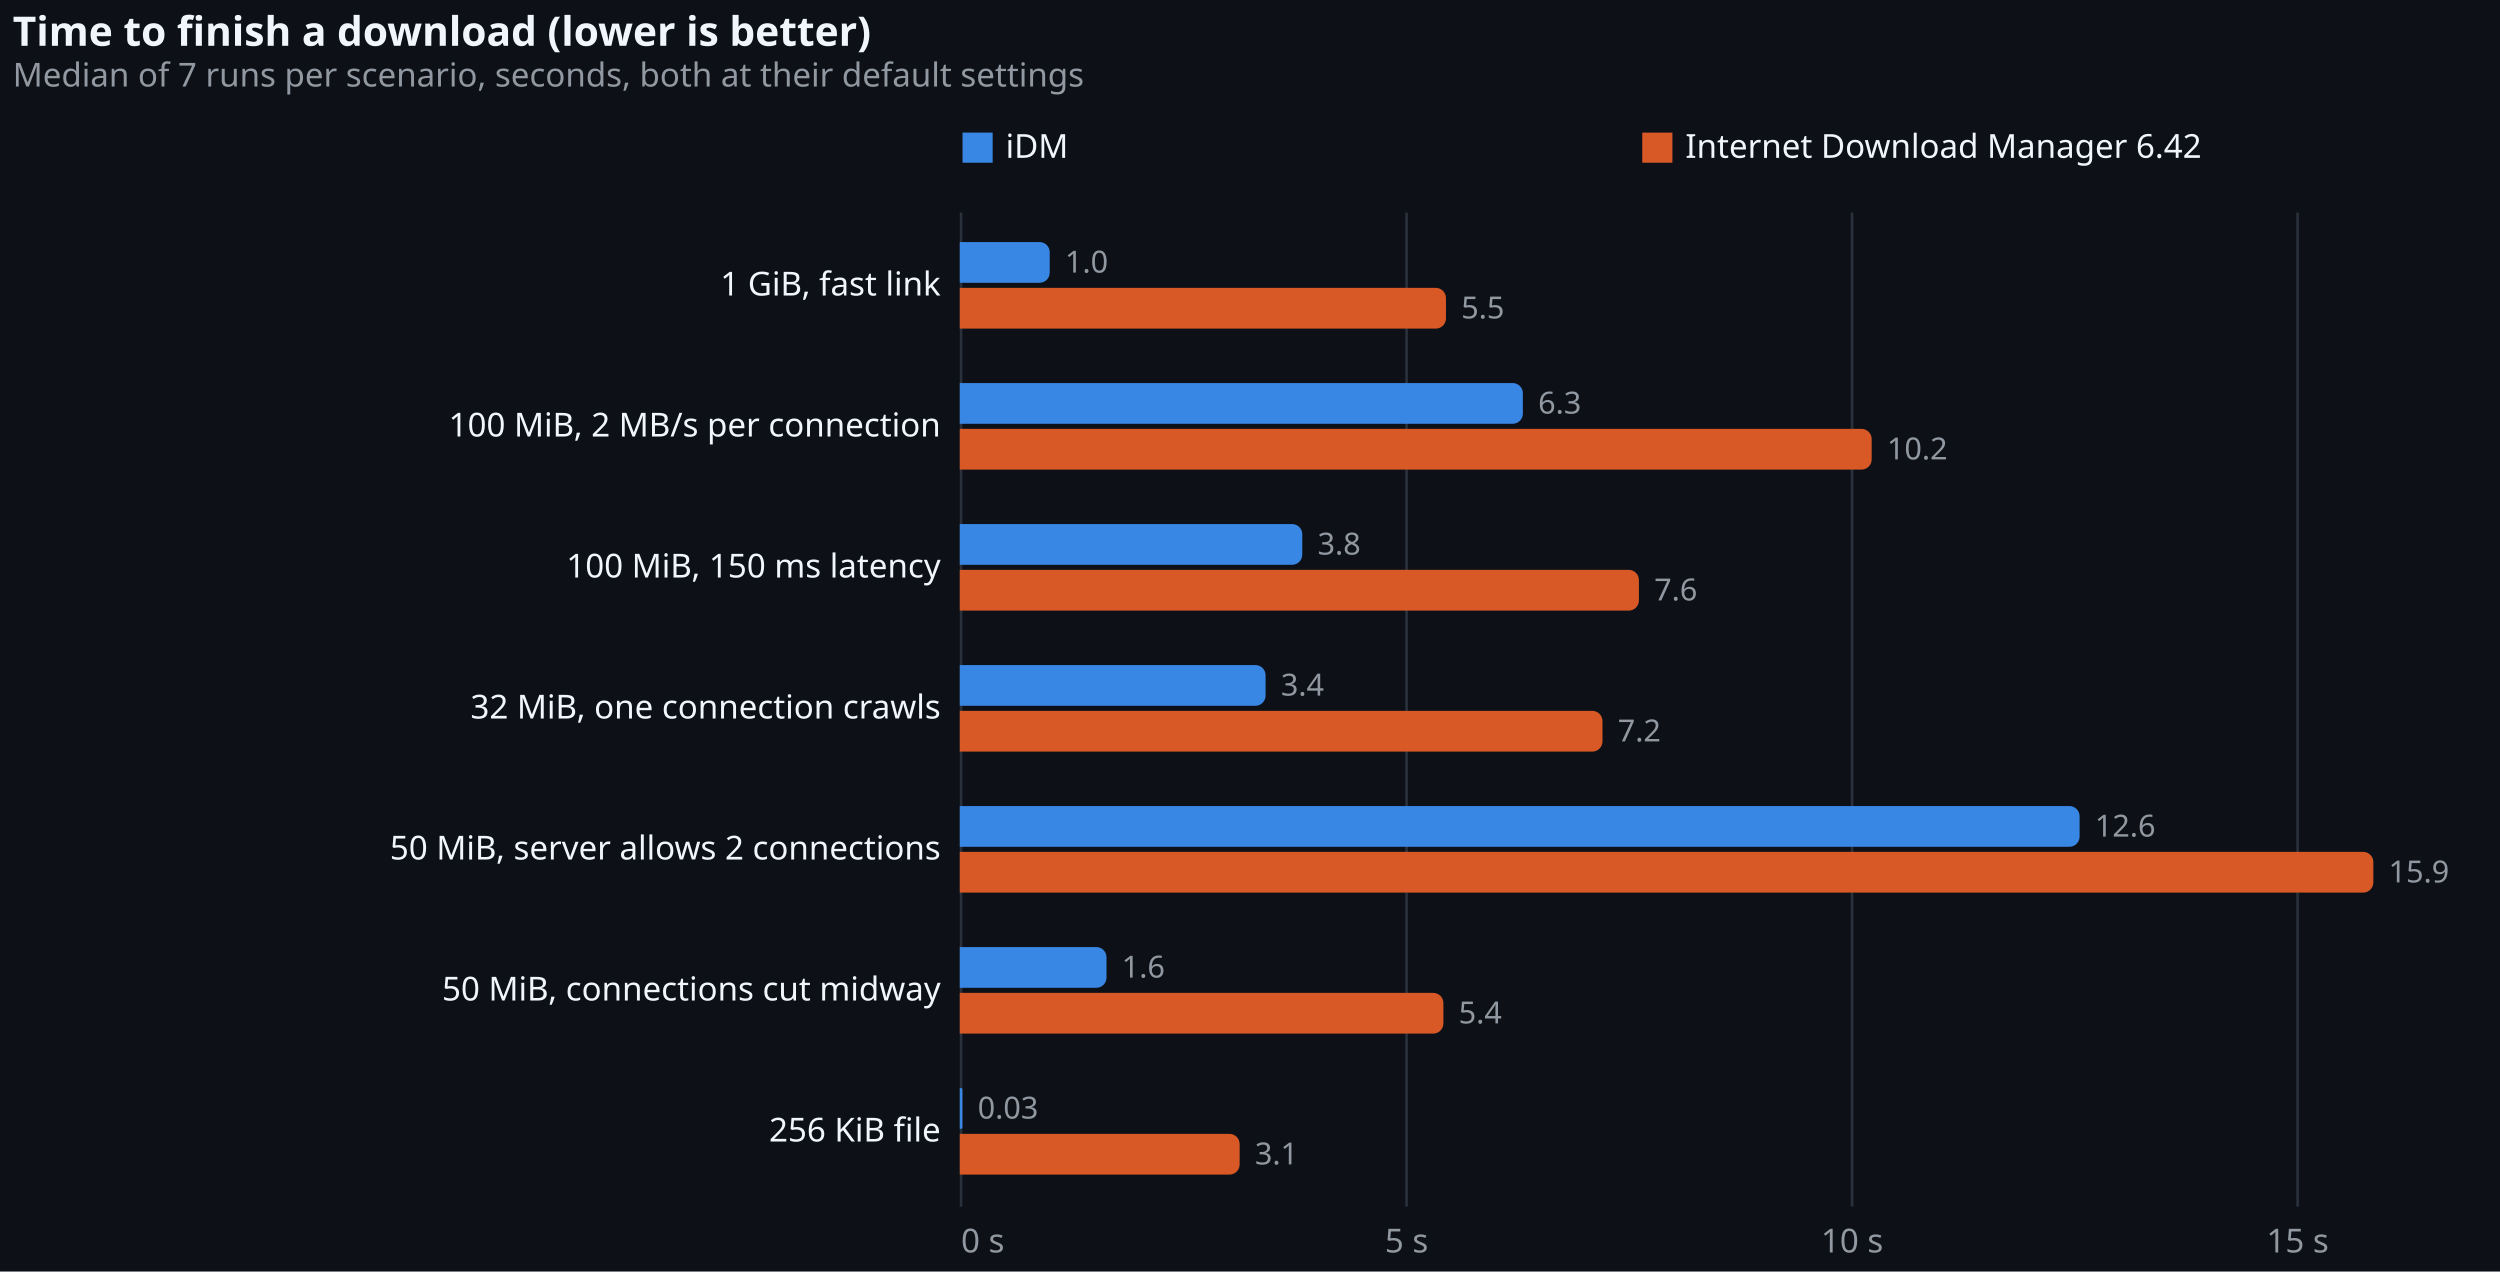
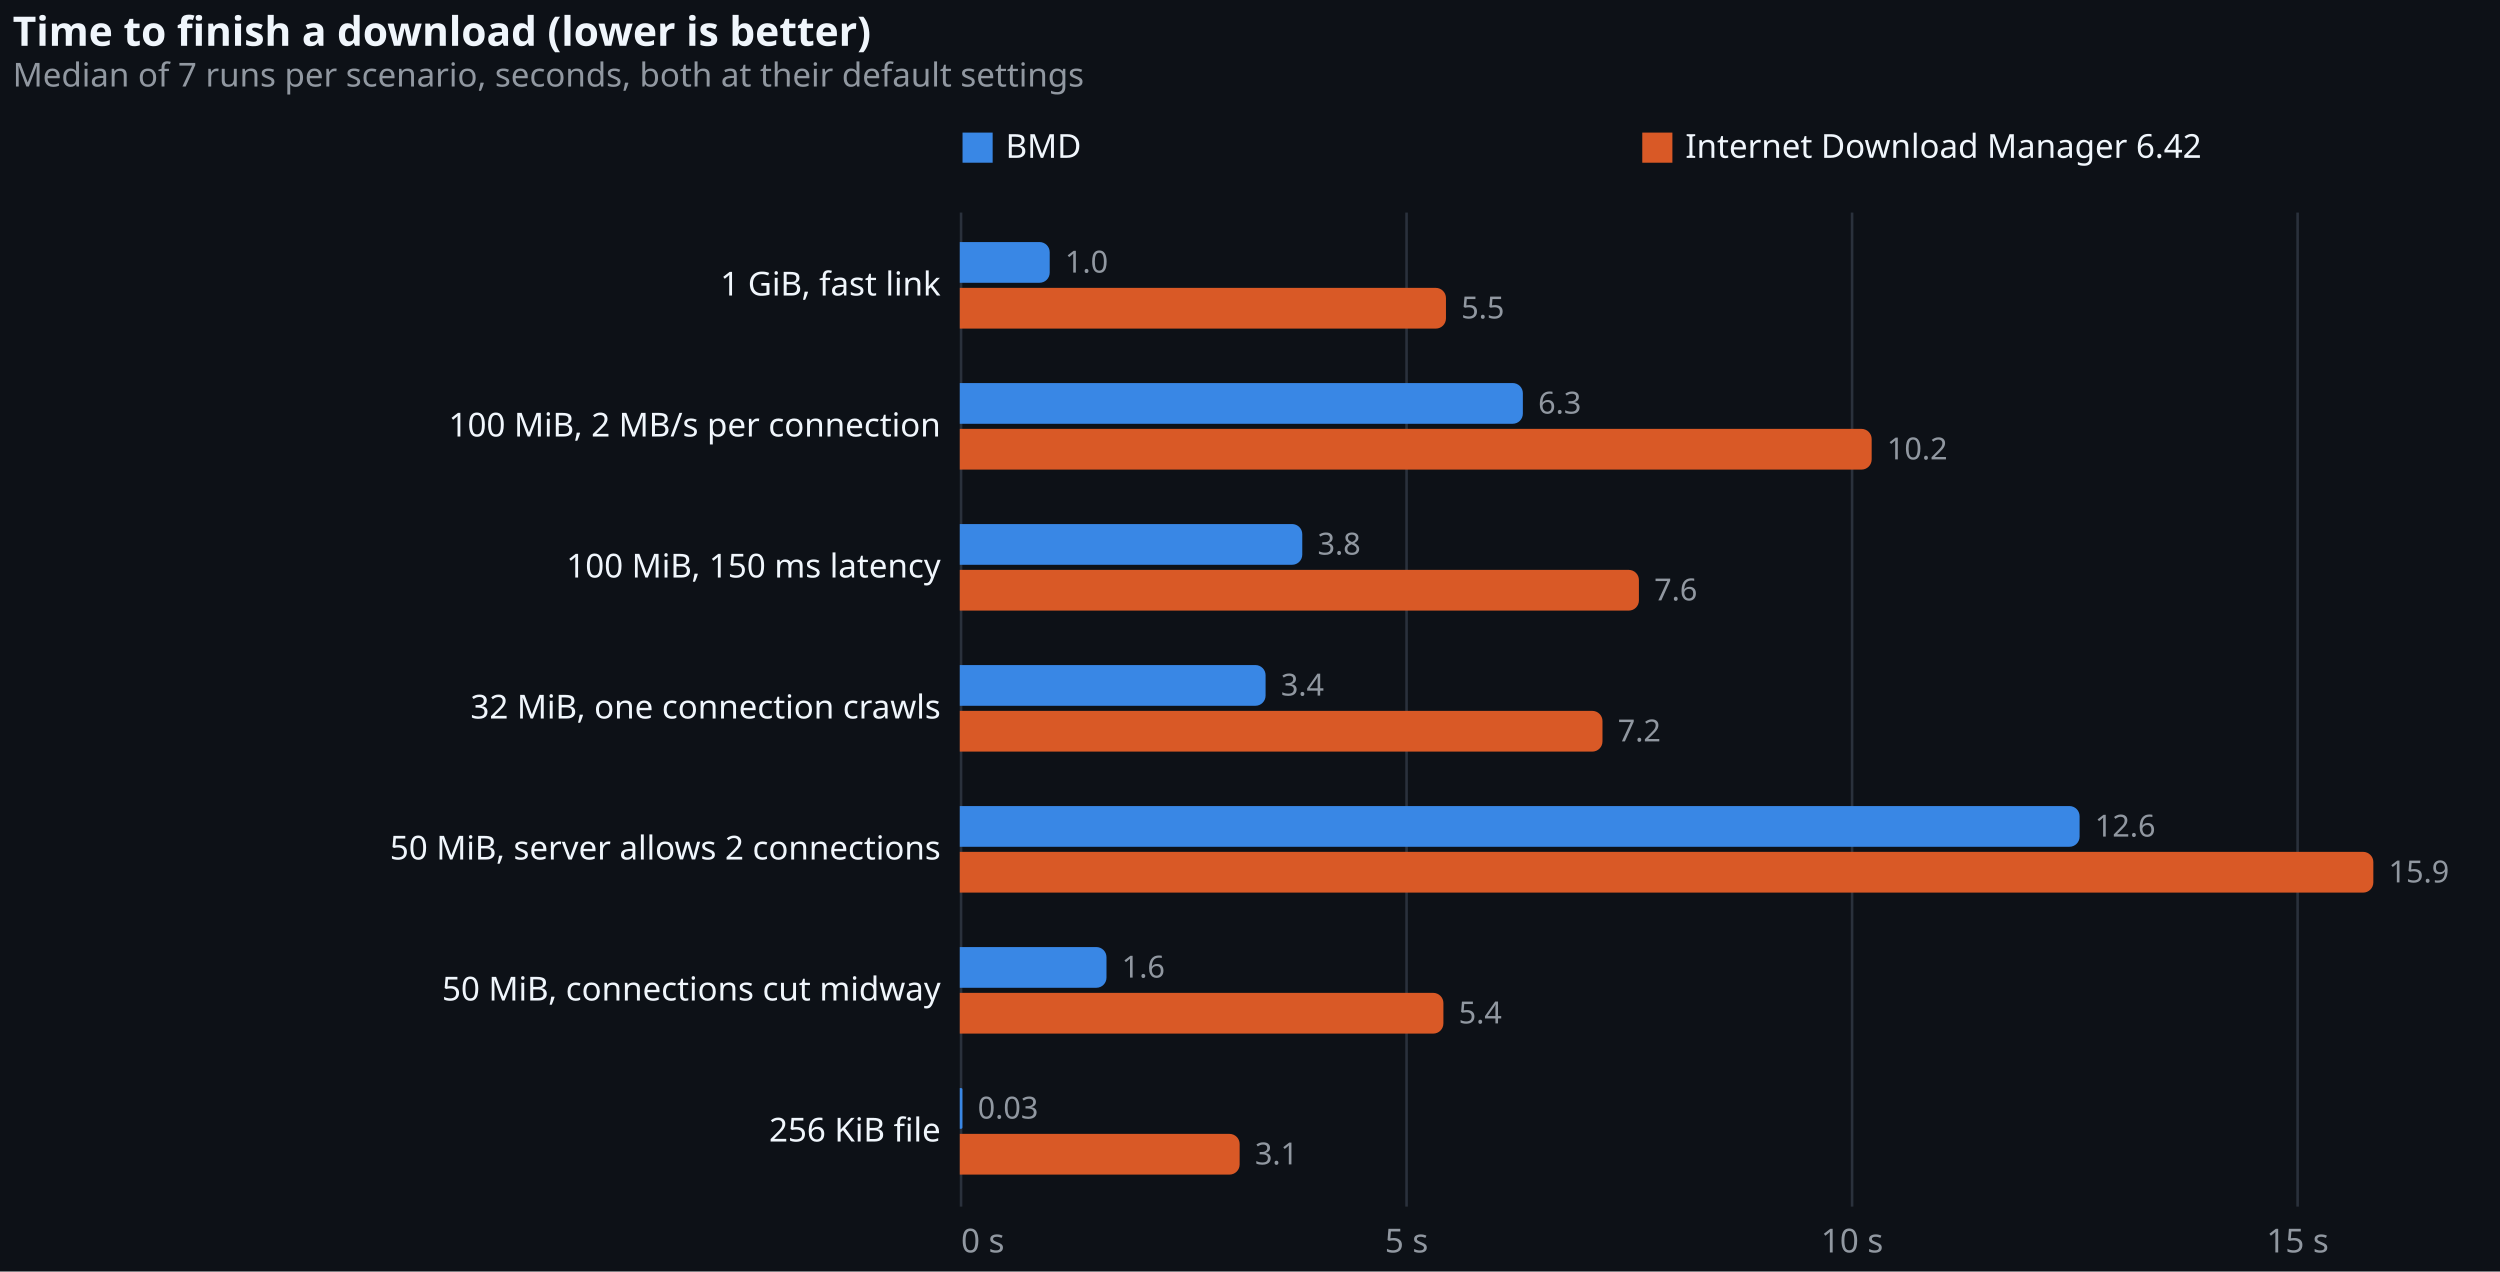
<svg xmlns="http://www.w3.org/2000/svg" version="1.1" class="marks" width="982" height="499.462" viewBox="0 0 982 499.462">
  <rect width="982" height="499.462" fill="#0d1117" />
  <g fill="none" stroke-miterlimit="4" transform="translate(377,83)">
    <g class="mark-group role-frame root" role="graphics-object" aria-roledescription="group mark container">
      <g transform="translate(0,0)">
        <path class="background" aria-hidden="true" d="M0,0h560v390.462h-560Z" />
        <g>
          <g class="mark-group role-axis" aria-hidden="true">
            <g transform="translate(0.5,390.9615)">
              <path class="background" aria-hidden="true" d="M0,0h0v0h0Z" pointer-events="none" />
              <g>
                <g class="mark-rule role-axis-grid" pointer-events="none">
                  <line transform="translate(0,0)" x2="0" y2="-390.462" stroke="#2a313c" stroke-width="1" opacity="1" />
                  <line transform="translate(175,0)" x2="0" y2="-390.462" stroke="#2a313c" stroke-width="1" opacity="1" />
                  <line transform="translate(350,0)" x2="0" y2="-390.462" stroke="#2a313c" stroke-width="1" opacity="1" />
                  <line transform="translate(525,0)" x2="0" y2="-390.462" stroke="#2a313c" stroke-width="1" opacity="1" />
                </g>
              </g>
              <path class="foreground" aria-hidden="true" d="" pointer-events="none" display="none" />
            </g>
          </g>
          <g class="mark-group role-axis" role="graphics-symbol" aria-roledescription="axis" aria-label="X-axis for a linear scale with values from 0 to 16">
            <g transform="translate(0.5,390.9615)">
              <path class="background" aria-hidden="true" d="M0,0h0v0h0Z" pointer-events="none" />
              <g>
                <g class="mark-text role-axis-label" pointer-events="none">
                  <text text-anchor="start" transform="translate(0,18)" font-family="-apple-system, 'Segoe UI', 'Noto Sans', Helvetica, Arial, sans-serif" font-size="13px" fill="#9198a1" opacity="1">0 s</text>
                  <text text-anchor="middle" transform="translate(175,18)" font-family="-apple-system, 'Segoe UI', 'Noto Sans', Helvetica, Arial, sans-serif" font-size="13px" fill="#9198a1" opacity="1">5 s</text>
                  <text text-anchor="middle" transform="translate(350,18)" font-family="-apple-system, 'Segoe UI', 'Noto Sans', Helvetica, Arial, sans-serif" font-size="13px" fill="#9198a1" opacity="1">10 s</text>
                  <text text-anchor="middle" transform="translate(525,18)" font-family="-apple-system, 'Segoe UI', 'Noto Sans', Helvetica, Arial, sans-serif" font-size="13px" fill="#9198a1" opacity="1">15 s</text>
                </g>
              </g>
              <path class="foreground" aria-hidden="true" d="" pointer-events="none" display="none" />
            </g>
          </g>
          <g class="mark-group role-axis" role="graphics-symbol" aria-roledescription="axis" aria-label="Y-axis for a discrete scale with 7 values: 1 GiB, fast link, 100 MiB, 2 MB/s per connection, 100 MiB, 150 ms latency, 32 MiB, one connection crawls, 50 MiB, server allows 2 connections, 50 MiB, connections cut midway, 256 KiB file">
            <g transform="translate(0.5,0.5)">
              <path class="background" aria-hidden="true" d="M0,0h0v0h0Z" pointer-events="none" />
              <g>
                <g class="mark-text role-axis-label" pointer-events="none">
                  <text text-anchor="end" transform="translate(-8,32.57692)" font-family="-apple-system, 'Segoe UI', 'Noto Sans', Helvetica, Arial, sans-serif" font-size="13px" fill="#f0f6fc" opacity="1">1 GiB, fast link</text>
                  <text text-anchor="end" transform="translate(-8,87.96154)" font-family="-apple-system, 'Segoe UI', 'Noto Sans', Helvetica, Arial, sans-serif" font-size="13px" fill="#f0f6fc" opacity="1">100 MiB, 2 MB/s per connection</text>
                  <text text-anchor="end" transform="translate(-8,143.3462)" font-family="-apple-system, 'Segoe UI', 'Noto Sans', Helvetica, Arial, sans-serif" font-size="13px" fill="#f0f6fc" opacity="1">100 MiB, 150 ms latency</text>
                  <text text-anchor="end" transform="translate(-8,198.7308)" font-family="-apple-system, 'Segoe UI', 'Noto Sans', Helvetica, Arial, sans-serif" font-size="13px" fill="#f0f6fc" opacity="1">32 MiB, one connection crawls</text>
                  <text text-anchor="end" transform="translate(-8,254.1154)" font-family="-apple-system, 'Segoe UI', 'Noto Sans', Helvetica, Arial, sans-serif" font-size="13px" fill="#f0f6fc" opacity="1">50 MiB, server allows 2 connections</text>
                  <text text-anchor="end" transform="translate(-8,309.5)" font-family="-apple-system, 'Segoe UI', 'Noto Sans', Helvetica, Arial, sans-serif" font-size="13px" fill="#f0f6fc" opacity="1">50 MiB, connections cut midway</text>
                  <text text-anchor="end" transform="translate(-8,364.8846)" font-family="-apple-system, 'Segoe UI', 'Noto Sans', Helvetica, Arial, sans-serif" font-size="13px" fill="#f0f6fc" opacity="1">256 KiB file</text>
                </g>
              </g>
              <path class="foreground" aria-hidden="true" d="" pointer-events="none" display="none" />
            </g>
          </g>
          <g class="mark-group role-scope" role="graphics-object" aria-roledescription="group mark container">
            <g transform="translate(0,12.07692)">
              <path class="background" aria-hidden="true" d="M0,0L31.327,0C33.535,0,35.327,1.792,35.327,4L35.327,12C35.327,14.208,33.535,16,31.327,16L0,16C0,16,0,16,0,16L0,0C0,0,0,0,0,0Z" />
              <g clip-path="url(#clip15)">
                <g class="mark-group role-scope" role="graphics-object" aria-roledescription="group mark container">
                  <g transform="translate(0,0)">
                    <path class="background" aria-hidden="true" d="M0,0h0v16h0Z" />
                    <g>
                      <g class="mark-rect role-mark layer_0_marks" role="graphics-object" aria-roledescription="rect mark container">
-                         <path aria-label="seconds: 1.00935; scenario: 1 GiB, fast link; client: iDM" role="graphics-symbol" aria-roledescription="bar" d="M0,0h35.327v16h-35.327Z" fill="#3987e5" />
+                         <path aria-label="seconds: 1.00935; scenario: 1 GiB, fast link; client: BMD" role="graphics-symbol" aria-roledescription="bar" d="M0,0h35.327v16h-35.327Z" fill="#3987e5" />
                      </g>
                    </g>
                    <path class="foreground" aria-hidden="true" d="" display="none" />
                  </g>
                </g>
              </g>
              <path class="foreground" aria-hidden="true" d="" display="none" />
            </g>
            <g transform="translate(0,30.07692)">
              <path class="background" aria-hidden="true" d="M0,0L186.973,0C189.181,0,190.973,1.792,190.973,4L190.973,12C190.973,14.208,189.181,16,186.973,16L0,16C0,16,0,16,0,16L0,0C0,0,0,0,0,0Z" />
              <g clip-path="url(#clip16)">
                <g class="mark-group role-scope" role="graphics-object" aria-roledescription="group mark container">
                  <g transform="translate(0,0)">
                    <path class="background" aria-hidden="true" d="M0,0h0v16h0Z" />
                    <g>
                      <g class="mark-rect role-mark layer_0_marks" role="graphics-object" aria-roledescription="rect mark container">
                        <path aria-label="seconds: 5.45638; scenario: 1 GiB, fast link; client: Internet Download Manager 6.42" role="graphics-symbol" aria-roledescription="bar" d="M0,0h190.973v16h-190.973Z" fill="#d95926" />
                      </g>
                    </g>
                    <path class="foreground" aria-hidden="true" d="" display="none" />
                  </g>
                </g>
              </g>
              <path class="foreground" aria-hidden="true" d="" display="none" />
            </g>
            <g transform="translate(0,67.46154)">
              <path class="background" aria-hidden="true" d="M0,0L217.181,0C219.389,0,221.181,1.792,221.181,4L221.181,12C221.181,14.208,219.389,16,217.181,16L0,16C0,16,0,16,0,16L0,0C0,0,0,0,0,0Z" />
              <g clip-path="url(#clip17)">
                <g class="mark-group role-scope" role="graphics-object" aria-roledescription="group mark container">
                  <g transform="translate(0,0)">
                    <path class="background" aria-hidden="true" d="M0,0h0v16h0Z" />
                    <g>
                      <g class="mark-rect role-mark layer_0_marks" role="graphics-object" aria-roledescription="rect mark container">
-                         <path aria-label="seconds: 6.31947; scenario: 100 MiB, 2 MB/s per connection; client: iDM" role="graphics-symbol" aria-roledescription="bar" d="M0,0h221.181v16h-221.181Z" fill="#3987e5" />
+                         <path aria-label="seconds: 6.31947; scenario: 100 MiB, 2 MB/s per connection; client: BMD" role="graphics-symbol" aria-roledescription="bar" d="M0,0h221.181v16h-221.181Z" fill="#3987e5" />
                      </g>
                    </g>
                    <path class="foreground" aria-hidden="true" d="" display="none" />
                  </g>
                </g>
              </g>
              <path class="foreground" aria-hidden="true" d="" display="none" />
            </g>
            <g transform="translate(0,85.46154)">
              <path class="background" aria-hidden="true" d="M0,0L354.192,0C356.399,0,358.192,1.792,358.192,4L358.192,12C358.192,14.208,356.399,16,354.192,16L0,16C0,16,0,16,0,16L0,0C0,0,0,0,0,0Z" />
              <g clip-path="url(#clip18)">
                <g class="mark-group role-scope" role="graphics-object" aria-roledescription="group mark container">
                  <g transform="translate(0,0)">
                    <path class="background" aria-hidden="true" d="M0,0h0v16h0Z" />
                    <g>
                      <g class="mark-rect role-mark layer_0_marks" role="graphics-object" aria-roledescription="rect mark container">
                        <path aria-label="seconds: 10.234; scenario: 100 MiB, 2 MB/s per connection; client: Internet Download Manager 6.42" role="graphics-symbol" aria-roledescription="bar" d="M0,0h358.192v16h-358.192Z" fill="#d95926" />
                      </g>
                    </g>
                    <path class="foreground" aria-hidden="true" d="" display="none" />
                  </g>
                </g>
              </g>
              <path class="foreground" aria-hidden="true" d="" display="none" />
            </g>
            <g transform="translate(0,122.8462)">
              <path class="background" aria-hidden="true" d="M0,0L130.531,0C132.739,0,134.531,1.792,134.531,4L134.531,12C134.531,14.208,132.739,16,130.531,16L0,16C0,16,0,16,0,16L0,0C0,0,0,0,0,0Z" />
              <g clip-path="url(#clip19)">
                <g class="mark-group role-scope" role="graphics-object" aria-roledescription="group mark container">
                  <g transform="translate(0,0)">
                    <path class="background" aria-hidden="true" d="M0,0h0v16h0Z" />
                    <g>
                      <g class="mark-rect role-mark layer_0_marks" role="graphics-object" aria-roledescription="rect mark container">
-                         <path aria-label="seconds: 3.84375; scenario: 100 MiB, 150 ms latency; client: iDM" role="graphics-symbol" aria-roledescription="bar" d="M0,0h134.531v16h-134.531Z" fill="#3987e5" />
+                         <path aria-label="seconds: 3.84375; scenario: 100 MiB, 150 ms latency; client: BMD" role="graphics-symbol" aria-roledescription="bar" d="M0,0h134.531v16h-134.531Z" fill="#3987e5" />
                      </g>
                    </g>
                    <path class="foreground" aria-hidden="true" d="" display="none" />
                  </g>
                </g>
              </g>
              <path class="foreground" aria-hidden="true" d="" display="none" />
            </g>
            <g transform="translate(0,140.8462)">
              <path class="background" aria-hidden="true" d="M0,0L262.767,0C264.975,0,266.767,1.792,266.767,4L266.767,12C266.767,14.208,264.975,16,262.767,16L0,16C0,16,0,16,0,16L0,0C0,0,0,0,0,0Z" />
              <g clip-path="url(#clip20)">
                <g class="mark-group role-scope" role="graphics-object" aria-roledescription="group mark container">
                  <g transform="translate(0,0)">
                    <path class="background" aria-hidden="true" d="M0,0h0v16h0Z" />
                    <g>
                      <g class="mark-rect role-mark layer_0_marks" role="graphics-object" aria-roledescription="rect mark container">
                        <path aria-label="seconds: 7.62191; scenario: 100 MiB, 150 ms latency; client: Internet Download Manager 6.42" role="graphics-symbol" aria-roledescription="bar" d="M0,0h266.767v16h-266.767Z" fill="#d95926" />
                      </g>
                    </g>
                    <path class="foreground" aria-hidden="true" d="" display="none" />
                  </g>
                </g>
              </g>
              <path class="foreground" aria-hidden="true" d="" display="none" />
            </g>
            <g transform="translate(0,178.2308)">
              <path class="background" aria-hidden="true" d="M0,0L116.122,0C118.329,0,120.122,1.792,120.122,4L120.122,12C120.122,14.208,118.329,16,116.122,16L0,16C0,16,0,16,0,16L0,0C0,0,0,0,0,0Z" />
              <g clip-path="url(#clip21)">
                <g class="mark-group role-scope" role="graphics-object" aria-roledescription="group mark container">
                  <g transform="translate(0,0)">
                    <path class="background" aria-hidden="true" d="M0,0h0v16h0Z" />
                    <g>
                      <g class="mark-rect role-mark layer_0_marks" role="graphics-object" aria-roledescription="rect mark container">
-                         <path aria-label="seconds: 3.43205; scenario: 32 MiB, one connection crawls; client: iDM" role="graphics-symbol" aria-roledescription="bar" d="M0,0h120.122v16h-120.122Z" fill="#3987e5" />
+                         <path aria-label="seconds: 3.43205; scenario: 32 MiB, one connection crawls; client: BMD" role="graphics-symbol" aria-roledescription="bar" d="M0,0h120.122v16h-120.122Z" fill="#3987e5" />
                      </g>
                    </g>
                    <path class="foreground" aria-hidden="true" d="" display="none" />
                  </g>
                </g>
              </g>
              <path class="foreground" aria-hidden="true" d="" display="none" />
            </g>
            <g transform="translate(0,196.2308)">
              <path class="background" aria-hidden="true" d="M0,0L248.454,0C250.661,0,252.454,1.792,252.454,4L252.454,12C252.454,14.208,250.661,16,248.454,16L0,16C0,16,0,16,0,16L0,0C0,0,0,0,0,0Z" />
              <g clip-path="url(#clip22)">
                <g class="mark-group role-scope" role="graphics-object" aria-roledescription="group mark container">
                  <g transform="translate(0,0)">
                    <path class="background" aria-hidden="true" d="M0,0h0v16h0Z" />
                    <g>
                      <g class="mark-rect role-mark layer_0_marks" role="graphics-object" aria-roledescription="rect mark container">
                        <path aria-label="seconds: 7.21296; scenario: 32 MiB, one connection crawls; client: Internet Download Manager 6.42" role="graphics-symbol" aria-roledescription="bar" d="M0,0h252.454v16h-252.454Z" fill="#d95926" />
                      </g>
                    </g>
                    <path class="foreground" aria-hidden="true" d="" display="none" />
                  </g>
                </g>
              </g>
              <path class="foreground" aria-hidden="true" d="" display="none" />
            </g>
            <g transform="translate(0,233.6154)">
              <path class="background" aria-hidden="true" d="M0,0L435.868,0C438.075,0,439.868,1.792,439.868,4L439.868,12C439.868,14.208,438.075,16,435.868,16L0,16C0,16,0,16,0,16L0,0C0,0,0,0,0,0Z" />
              <g clip-path="url(#clip23)">
                <g class="mark-group role-scope" role="graphics-object" aria-roledescription="group mark container">
                  <g transform="translate(0,0)">
                    <path class="background" aria-hidden="true" d="M0,0h0v16h0Z" />
                    <g>
                      <g class="mark-rect role-mark layer_0_marks" role="graphics-object" aria-roledescription="rect mark container">
-                         <path aria-label="seconds: 12.5677; scenario: 50 MiB, server allows 2 connections; client: iDM" role="graphics-symbol" aria-roledescription="bar" d="M0,0h439.868v16h-439.868Z" fill="#3987e5" />
+                         <path aria-label="seconds: 12.5677; scenario: 50 MiB, server allows 2 connections; client: BMD" role="graphics-symbol" aria-roledescription="bar" d="M0,0h439.868v16h-439.868Z" fill="#3987e5" />
                      </g>
                    </g>
                    <path class="foreground" aria-hidden="true" d="" display="none" />
                  </g>
                </g>
              </g>
              <path class="foreground" aria-hidden="true" d="" display="none" />
            </g>
            <g transform="translate(0,251.6154)">
              <path class="background" aria-hidden="true" d="M0,0L551.247,0C553.455,0,555.247,1.792,555.247,4L555.247,12C555.247,14.208,553.455,16,551.247,16L0,16C0,16,0,16,0,16L0,0C0,0,0,0,0,0Z" />
              <g clip-path="url(#clip24)">
                <g class="mark-group role-scope" role="graphics-object" aria-roledescription="group mark container">
                  <g transform="translate(0,0)">
                    <path class="background" aria-hidden="true" d="M0,0h0v16h0Z" />
                    <g>
                      <g class="mark-rect role-mark layer_0_marks" role="graphics-object" aria-roledescription="rect mark container">
                        <path aria-label="seconds: 15.8642; scenario: 50 MiB, server allows 2 connections; client: Internet Download Manager 6.42" role="graphics-symbol" aria-roledescription="bar" d="M0,0h555.247v16h-555.247Z" fill="#d95926" />
                      </g>
                    </g>
                    <path class="foreground" aria-hidden="true" d="" display="none" />
                  </g>
                </g>
              </g>
              <path class="foreground" aria-hidden="true" d="" display="none" />
            </g>
            <g transform="translate(0,289)">
              <path class="background" aria-hidden="true" d="M0,0L53.628,0C55.836,0,57.628,1.792,57.628,4L57.628,12C57.628,14.208,55.836,16,53.628,16L0,16C0,16,0,16,0,16L0,0C0,0,0,0,0,0Z" />
              <g clip-path="url(#clip25)">
                <g class="mark-group role-scope" role="graphics-object" aria-roledescription="group mark container">
                  <g transform="translate(0,0)">
                    <path class="background" aria-hidden="true" d="M0,0h0v16h0Z" />
                    <g>
                      <g class="mark-rect role-mark layer_0_marks" role="graphics-object" aria-roledescription="rect mark container">
-                         <path aria-label="seconds: 1.64652; scenario: 50 MiB, connections cut midway; client: iDM" role="graphics-symbol" aria-roledescription="bar" d="M0,0h57.628v16h-57.628Z" fill="#3987e5" />
+                         <path aria-label="seconds: 1.64652; scenario: 50 MiB, connections cut midway; client: BMD" role="graphics-symbol" aria-roledescription="bar" d="M0,0h57.628v16h-57.628Z" fill="#3987e5" />
                      </g>
                    </g>
                    <path class="foreground" aria-hidden="true" d="" display="none" />
                  </g>
                </g>
              </g>
              <path class="foreground" aria-hidden="true" d="" display="none" />
            </g>
            <g transform="translate(0,307)">
              <path class="background" aria-hidden="true" d="M0,0L185.969,0C188.176,0,189.969,1.792,189.969,4L189.969,12C189.969,14.208,188.176,16,185.969,16L0,16C0,16,0,16,0,16L0,0C0,0,0,0,0,0Z" />
              <g clip-path="url(#clip26)">
                <g class="mark-group role-scope" role="graphics-object" aria-roledescription="group mark container">
                  <g transform="translate(0,0)">
                    <path class="background" aria-hidden="true" d="M0,0h0v16h0Z" />
                    <g>
                      <g class="mark-rect role-mark layer_0_marks" role="graphics-object" aria-roledescription="rect mark container">
                        <path aria-label="seconds: 5.42768; scenario: 50 MiB, connections cut midway; client: Internet Download Manager 6.42" role="graphics-symbol" aria-roledescription="bar" d="M0,0h189.969v16h-189.969Z" fill="#d95926" />
                      </g>
                    </g>
                    <path class="foreground" aria-hidden="true" d="" display="none" />
                  </g>
                </g>
              </g>
              <path class="foreground" aria-hidden="true" d="" display="none" />
            </g>
            <g transform="translate(0,344.3846)">
              <path class="background" aria-hidden="true" d="M0,0L0.519,0C0.806,0,1.038,0.233,1.038,0.519L1.038,15.481C1.038,15.767,0.806,16,0.519,16L0,16C0,16,0,16,0,16L0,0C0,0,0,0,0,0Z" />
              <g clip-path="url(#clip27)">
                <g class="mark-group role-scope" role="graphics-object" aria-roledescription="group mark container">
                  <g transform="translate(0,0)">
                    <path class="background" aria-hidden="true" d="M0,0h0v16h0Z" />
                    <g>
                      <g class="mark-rect role-mark layer_0_marks" role="graphics-object" aria-roledescription="rect mark container">
-                         <path aria-label="seconds: 29.66m; scenario: 256 KiB file; client: iDM" role="graphics-symbol" aria-roledescription="bar" d="M0,0h1.038v16h-1.038Z" fill="#3987e5" />
+                         <path aria-label="seconds: 29.66m; scenario: 256 KiB file; client: BMD" role="graphics-symbol" aria-roledescription="bar" d="M0,0h1.038v16h-1.038Z" fill="#3987e5" />
                      </g>
                    </g>
                    <path class="foreground" aria-hidden="true" d="" display="none" />
                  </g>
                </g>
              </g>
              <path class="foreground" aria-hidden="true" d="" display="none" />
            </g>
            <g transform="translate(0,362.3846)">
              <path class="background" aria-hidden="true" d="M0,0L105.932,0C108.14,0,109.932,1.792,109.932,4L109.932,12C109.932,14.208,108.14,16,105.932,16L0,16C0,16,0,16,0,16L0,0C0,0,0,0,0,0Z" />
              <g clip-path="url(#clip28)">
                <g class="mark-group role-scope" role="graphics-object" aria-roledescription="group mark container">
                  <g transform="translate(0,0)">
                    <path class="background" aria-hidden="true" d="M0,0h0v16h0Z" />
                    <g>
                      <g class="mark-rect role-mark layer_0_marks" role="graphics-object" aria-roledescription="rect mark container">
                        <path aria-label="seconds: 3.14092; scenario: 256 KiB file; client: Internet Download Manager 6.42" role="graphics-symbol" aria-roledescription="bar" d="M0,0h109.932v16h-109.932Z" fill="#d95926" />
                      </g>
                    </g>
                    <path class="foreground" aria-hidden="true" d="" display="none" />
                  </g>
                </g>
              </g>
              <path class="foreground" aria-hidden="true" d="" display="none" />
            </g>
          </g>
          <g class="mark-text role-mark layer_1_marks" role="graphics-object" aria-roledescription="text mark container">
-             <text aria-label="seconds: 1.00935; scenario: 1 GiB, fast link; client: iDM; value: 1.0" role="graphics-symbol" aria-roledescription="text mark" text-anchor="start" transform="translate(41.32725,24.07692)" font-family="-apple-system, 'Segoe UI', 'Noto Sans', Helvetica, Arial, sans-serif" font-size="12px" fill="#9198a1">1.0</text>
+             <text aria-label="seconds: 1.00935; scenario: 1 GiB, fast link; client: BMD; value: 1.0" role="graphics-symbol" aria-roledescription="text mark" text-anchor="start" transform="translate(41.32725,24.07692)" font-family="-apple-system, 'Segoe UI', 'Noto Sans', Helvetica, Arial, sans-serif" font-size="12px" fill="#9198a1">1.0</text>
            <text aria-label="seconds: 5.45638; scenario: 1 GiB, fast link; client: Internet Download Manager 6.42; value: 5.5" role="graphics-symbol" aria-roledescription="text mark" text-anchor="start" transform="translate(196.9733,42.07692)" font-family="-apple-system, 'Segoe UI', 'Noto Sans', Helvetica, Arial, sans-serif" font-size="12px" fill="#9198a1">5.5</text>
-             <text aria-label="seconds: 6.31947; scenario: 100 MiB, 2 MB/s per connection; client: iDM; value: 6.3" role="graphics-symbol" aria-roledescription="text mark" text-anchor="start" transform="translate(227.1814,79.46154)" font-family="-apple-system, 'Segoe UI', 'Noto Sans', Helvetica, Arial, sans-serif" font-size="12px" fill="#9198a1">6.3</text>
+             <text aria-label="seconds: 6.31947; scenario: 100 MiB, 2 MB/s per connection; client: BMD; value: 6.3" role="graphics-symbol" aria-roledescription="text mark" text-anchor="start" transform="translate(227.1814,79.46154)" font-family="-apple-system, 'Segoe UI', 'Noto Sans', Helvetica, Arial, sans-serif" font-size="12px" fill="#9198a1">6.3</text>
            <text aria-label="seconds: 10.234; scenario: 100 MiB, 2 MB/s per connection; client: Internet Download Manager 6.42; value: 10.2" role="graphics-symbol" aria-roledescription="text mark" text-anchor="start" transform="translate(364.1918,97.46154)" font-family="-apple-system, 'Segoe UI', 'Noto Sans', Helvetica, Arial, sans-serif" font-size="12px" fill="#9198a1">10.2</text>
-             <text aria-label="seconds: 3.84375; scenario: 100 MiB, 150 ms latency; client: iDM; value: 3.8" role="graphics-symbol" aria-roledescription="text mark" text-anchor="start" transform="translate(140.5312,134.8462)" font-family="-apple-system, 'Segoe UI', 'Noto Sans', Helvetica, Arial, sans-serif" font-size="12px" fill="#9198a1">3.8</text>
+             <text aria-label="seconds: 3.84375; scenario: 100 MiB, 150 ms latency; client: BMD; value: 3.8" role="graphics-symbol" aria-roledescription="text mark" text-anchor="start" transform="translate(140.5312,134.8462)" font-family="-apple-system, 'Segoe UI', 'Noto Sans', Helvetica, Arial, sans-serif" font-size="12px" fill="#9198a1">3.8</text>
            <text aria-label="seconds: 7.62191; scenario: 100 MiB, 150 ms latency; client: Internet Download Manager 6.42; value: 7.6" role="graphics-symbol" aria-roledescription="text mark" text-anchor="start" transform="translate(272.7668,152.8462)" font-family="-apple-system, 'Segoe UI', 'Noto Sans', Helvetica, Arial, sans-serif" font-size="12px" fill="#9198a1">7.6</text>
-             <text aria-label="seconds: 3.43205; scenario: 32 MiB, one connection crawls; client: iDM; value: 3.4" role="graphics-symbol" aria-roledescription="text mark" text-anchor="start" transform="translate(126.1218,190.2308)" font-family="-apple-system, 'Segoe UI', 'Noto Sans', Helvetica, Arial, sans-serif" font-size="12px" fill="#9198a1">3.4</text>
+             <text aria-label="seconds: 3.43205; scenario: 32 MiB, one connection crawls; client: BMD; value: 3.4" role="graphics-symbol" aria-roledescription="text mark" text-anchor="start" transform="translate(126.1218,190.2308)" font-family="-apple-system, 'Segoe UI', 'Noto Sans', Helvetica, Arial, sans-serif" font-size="12px" fill="#9198a1">3.4</text>
            <text aria-label="seconds: 7.21296; scenario: 32 MiB, one connection crawls; client: Internet Download Manager 6.42; value: 7.2" role="graphics-symbol" aria-roledescription="text mark" text-anchor="start" transform="translate(258.4536,208.2308)" font-family="-apple-system, 'Segoe UI', 'Noto Sans', Helvetica, Arial, sans-serif" font-size="12px" fill="#9198a1">7.2</text>
-             <text aria-label="seconds: 12.5677; scenario: 50 MiB, server allows 2 connections; client: iDM; value: 12.6" role="graphics-symbol" aria-roledescription="text mark" text-anchor="start" transform="translate(445.8678,245.6154)" font-family="-apple-system, 'Segoe UI', 'Noto Sans', Helvetica, Arial, sans-serif" font-size="12px" fill="#9198a1">12.6</text>
+             <text aria-label="seconds: 12.5677; scenario: 50 MiB, server allows 2 connections; client: BMD; value: 12.6" role="graphics-symbol" aria-roledescription="text mark" text-anchor="start" transform="translate(445.8678,245.6154)" font-family="-apple-system, 'Segoe UI', 'Noto Sans', Helvetica, Arial, sans-serif" font-size="12px" fill="#9198a1">12.6</text>
            <text aria-label="seconds: 15.8642; scenario: 50 MiB, server allows 2 connections; client: Internet Download Manager 6.42; value: 15.9" role="graphics-symbol" aria-roledescription="text mark" text-anchor="start" transform="translate(561.2473,263.6154)" font-family="-apple-system, 'Segoe UI', 'Noto Sans', Helvetica, Arial, sans-serif" font-size="12px" fill="#9198a1">15.9</text>
-             <text aria-label="seconds: 1.64652; scenario: 50 MiB, connections cut midway; client: iDM; value: 1.6" role="graphics-symbol" aria-roledescription="text mark" text-anchor="start" transform="translate(63.6282,301)" font-family="-apple-system, 'Segoe UI', 'Noto Sans', Helvetica, Arial, sans-serif" font-size="12px" fill="#9198a1">1.6</text>
+             <text aria-label="seconds: 1.64652; scenario: 50 MiB, connections cut midway; client: BMD; value: 1.6" role="graphics-symbol" aria-roledescription="text mark" text-anchor="start" transform="translate(63.6282,301)" font-family="-apple-system, 'Segoe UI', 'Noto Sans', Helvetica, Arial, sans-serif" font-size="12px" fill="#9198a1">1.6</text>
            <text aria-label="seconds: 5.42768; scenario: 50 MiB, connections cut midway; client: Internet Download Manager 6.42; value: 5.4" role="graphics-symbol" aria-roledescription="text mark" text-anchor="start" transform="translate(195.9688,319)" font-family="-apple-system, 'Segoe UI', 'Noto Sans', Helvetica, Arial, sans-serif" font-size="12px" fill="#9198a1">5.4</text>
-             <text aria-label="seconds: 29.66m; scenario: 256 KiB file; client: iDM; value: 0.03" role="graphics-symbol" aria-roledescription="text mark" text-anchor="start" transform="translate(7.0381,356.3846)" font-family="-apple-system, 'Segoe UI', 'Noto Sans', Helvetica, Arial, sans-serif" font-size="12px" fill="#9198a1">0.03</text>
+             <text aria-label="seconds: 29.66m; scenario: 256 KiB file; client: BMD; value: 0.03" role="graphics-symbol" aria-roledescription="text mark" text-anchor="start" transform="translate(7.0381,356.3846)" font-family="-apple-system, 'Segoe UI', 'Noto Sans', Helvetica, Arial, sans-serif" font-size="12px" fill="#9198a1">0.03</text>
            <text aria-label="seconds: 3.14092; scenario: 256 KiB file; client: Internet Download Manager 6.42; value: 3.1" role="graphics-symbol" aria-roledescription="text mark" text-anchor="start" transform="translate(115.9322,374.3846)" font-family="-apple-system, 'Segoe UI', 'Noto Sans', Helvetica, Arial, sans-serif" font-size="12px" fill="#9198a1">3.1</text>
          </g>
-           <g class="mark-group role-legend" role="graphics-symbol" aria-roledescription="legend" aria-label="Symbol legend for fill color with 2 values: iDM, Internet Download Manager 6.42">
+           <g class="mark-group role-legend" role="graphics-symbol" aria-roledescription="legend" aria-label="Symbol legend for fill color with 2 values: BMD, Internet Download Manager 6.42">
            <g transform="translate(0,-32)">
              <path class="background" aria-hidden="true" d="M0,0h597v14h-597Z" pointer-events="none" />
              <g>
                <g class="mark-group role-legend-entry">
                  <g transform="translate(0,0)">
                    <path class="background" aria-hidden="true" d="M0,0h0v0h0Z" pointer-events="none" />
                    <g>
                      <g class="mark-group role-scope" role="graphics-object" aria-roledescription="group mark container">
                        <g transform="translate(0,0)">
                          <path class="background" aria-hidden="true" d="M0,0h257v14h-257Z" pointer-events="none" opacity="1" />
                          <g>
                            <g class="mark-symbol role-legend-symbol" pointer-events="none">
                              <path transform="translate(7,7)" d="M-5.916,-5.916h11.832v11.832h-11.832Z" fill="#3987e5" stroke-width="1.5" opacity="1" />
                            </g>
                            <g class="mark-text role-legend-label" pointer-events="none">
-                               <text text-anchor="start" transform="translate(18,11)" font-family="-apple-system, 'Segoe UI', 'Noto Sans', Helvetica, Arial, sans-serif" font-size="13px" fill="#f0f6fc" opacity="1">iDM</text>
+                               <text text-anchor="start" transform="translate(18,11)" font-family="-apple-system, 'Segoe UI', 'Noto Sans', Helvetica, Arial, sans-serif" font-size="13px" fill="#f0f6fc" opacity="1">BMD</text>
                            </g>
                          </g>
                          <path class="foreground" aria-hidden="true" d="" pointer-events="none" display="none" />
                        </g>
                        <g transform="translate(267,0)">
                          <path class="background" aria-hidden="true" d="M0,0h330v14h-330Z" pointer-events="none" opacity="1" />
                          <g>
                            <g class="mark-symbol role-legend-symbol" pointer-events="none">
                              <path transform="translate(7,7)" d="M-5.916,-5.916h11.832v11.832h-11.832Z" fill="#d95926" stroke-width="1.5" opacity="1" />
                            </g>
                            <g class="mark-text role-legend-label" pointer-events="none">
                              <text text-anchor="start" transform="translate(18,11)" font-family="-apple-system, 'Segoe UI', 'Noto Sans', Helvetica, Arial, sans-serif" font-size="13px" fill="#f0f6fc" opacity="1">Internet Download Manager 6.42</text>
                            </g>
                          </g>
                          <path class="foreground" aria-hidden="true" d="" pointer-events="none" display="none" />
                        </g>
                      </g>
                    </g>
                    <path class="foreground" aria-hidden="true" d="" pointer-events="none" display="none" />
                  </g>
                </g>
              </g>
              <path class="foreground" aria-hidden="true" d="" pointer-events="none" display="none" />
            </g>
          </g>
          <g class="mark-group role-title">
            <g transform="translate(-372,-78)">
              <path class="background" aria-hidden="true" d="M0,0h0v0h0Z" pointer-events="none" />
              <g>
                <g class="mark-text role-title-text" role="graphics-symbol" aria-roledescription="title" aria-label="Title text 'Time to finish a download (lower is better)'" pointer-events="none">
                  <text text-anchor="start" transform="translate(0,13)" font-family="-apple-system, 'Segoe UI', 'Noto Sans', Helvetica, Arial, sans-serif" font-size="16px" font-weight="600" fill="#f0f6fc" opacity="1">Time to finish a download (lower is better)</text>
                </g>
                <g class="mark-text role-title-subtitle" role="graphics-symbol" aria-roledescription="subtitle" aria-label="Subtitle text 'Median of 7 runs per scenario, seconds, both at their default settings'" pointer-events="none">
                  <text text-anchor="start" transform="translate(0,29)" font-family="-apple-system, 'Segoe UI', 'Noto Sans', Helvetica, Arial, sans-serif" font-size="13px" fill="#9198a1" opacity="1">Median of 7 runs per scenario, seconds, both at their default settings</text>
                </g>
              </g>
              <path class="foreground" aria-hidden="true" d="" pointer-events="none" display="none" />
            </g>
          </g>
        </g>
        <path class="foreground" aria-hidden="true" d="" display="none" />
      </g>
    </g>
  </g>
  <defs>
    <clipPath id="clip15">
      <path d="M0,0L31.327,0C33.535,0,35.327,1.792,35.327,4L35.327,12C35.327,14.208,33.535,16,31.327,16L0,16C0,16,0,16,0,16L0,0C0,0,0,0,0,0Z" />
    </clipPath>
    <clipPath id="clip16">
      <path d="M0,0L186.973,0C189.181,0,190.973,1.792,190.973,4L190.973,12C190.973,14.208,189.181,16,186.973,16L0,16C0,16,0,16,0,16L0,0C0,0,0,0,0,0Z" />
    </clipPath>
    <clipPath id="clip17">
      <path d="M0,0L217.181,0C219.389,0,221.181,1.792,221.181,4L221.181,12C221.181,14.208,219.389,16,217.181,16L0,16C0,16,0,16,0,16L0,0C0,0,0,0,0,0Z" />
    </clipPath>
    <clipPath id="clip18">
      <path d="M0,0L354.192,0C356.399,0,358.192,1.792,358.192,4L358.192,12C358.192,14.208,356.399,16,354.192,16L0,16C0,16,0,16,0,16L0,0C0,0,0,0,0,0Z" />
    </clipPath>
    <clipPath id="clip19">
      <path d="M0,0L130.531,0C132.739,0,134.531,1.792,134.531,4L134.531,12C134.531,14.208,132.739,16,130.531,16L0,16C0,16,0,16,0,16L0,0C0,0,0,0,0,0Z" />
    </clipPath>
    <clipPath id="clip20">
      <path d="M0,0L262.767,0C264.975,0,266.767,1.792,266.767,4L266.767,12C266.767,14.208,264.975,16,262.767,16L0,16C0,16,0,16,0,16L0,0C0,0,0,0,0,0Z" />
    </clipPath>
    <clipPath id="clip21">
      <path d="M0,0L116.122,0C118.329,0,120.122,1.792,120.122,4L120.122,12C120.122,14.208,118.329,16,116.122,16L0,16C0,16,0,16,0,16L0,0C0,0,0,0,0,0Z" />
    </clipPath>
    <clipPath id="clip22">
      <path d="M0,0L248.454,0C250.661,0,252.454,1.792,252.454,4L252.454,12C252.454,14.208,250.661,16,248.454,16L0,16C0,16,0,16,0,16L0,0C0,0,0,0,0,0Z" />
    </clipPath>
    <clipPath id="clip23">
      <path d="M0,0L435.868,0C438.075,0,439.868,1.792,439.868,4L439.868,12C439.868,14.208,438.075,16,435.868,16L0,16C0,16,0,16,0,16L0,0C0,0,0,0,0,0Z" />
    </clipPath>
    <clipPath id="clip24">
      <path d="M0,0L551.247,0C553.455,0,555.247,1.792,555.247,4L555.247,12C555.247,14.208,553.455,16,551.247,16L0,16C0,16,0,16,0,16L0,0C0,0,0,0,0,0Z" />
    </clipPath>
    <clipPath id="clip25">
      <path d="M0,0L53.628,0C55.836,0,57.628,1.792,57.628,4L57.628,12C57.628,14.208,55.836,16,53.628,16L0,16C0,16,0,16,0,16L0,0C0,0,0,0,0,0Z" />
    </clipPath>
    <clipPath id="clip26">
      <path d="M0,0L185.969,0C188.176,0,189.969,1.792,189.969,4L189.969,12C189.969,14.208,188.176,16,185.969,16L0,16C0,16,0,16,0,16L0,0C0,0,0,0,0,0Z" />
    </clipPath>
    <clipPath id="clip27">
      <path d="M0,0L0.519,0C0.806,0,1.038,0.233,1.038,0.519L1.038,15.481C1.038,15.767,0.806,16,0.519,16L0,16C0,16,0,16,0,16L0,0C0,0,0,0,0,0Z" />
    </clipPath>
    <clipPath id="clip28">
      <path d="M0,0L105.932,0C108.14,0,109.932,1.792,109.932,4L109.932,12C109.932,14.208,108.14,16,105.932,16L0,16C0,16,0,16,0,16L0,0C0,0,0,0,0,0Z" />
    </clipPath>
  </defs>
</svg>
